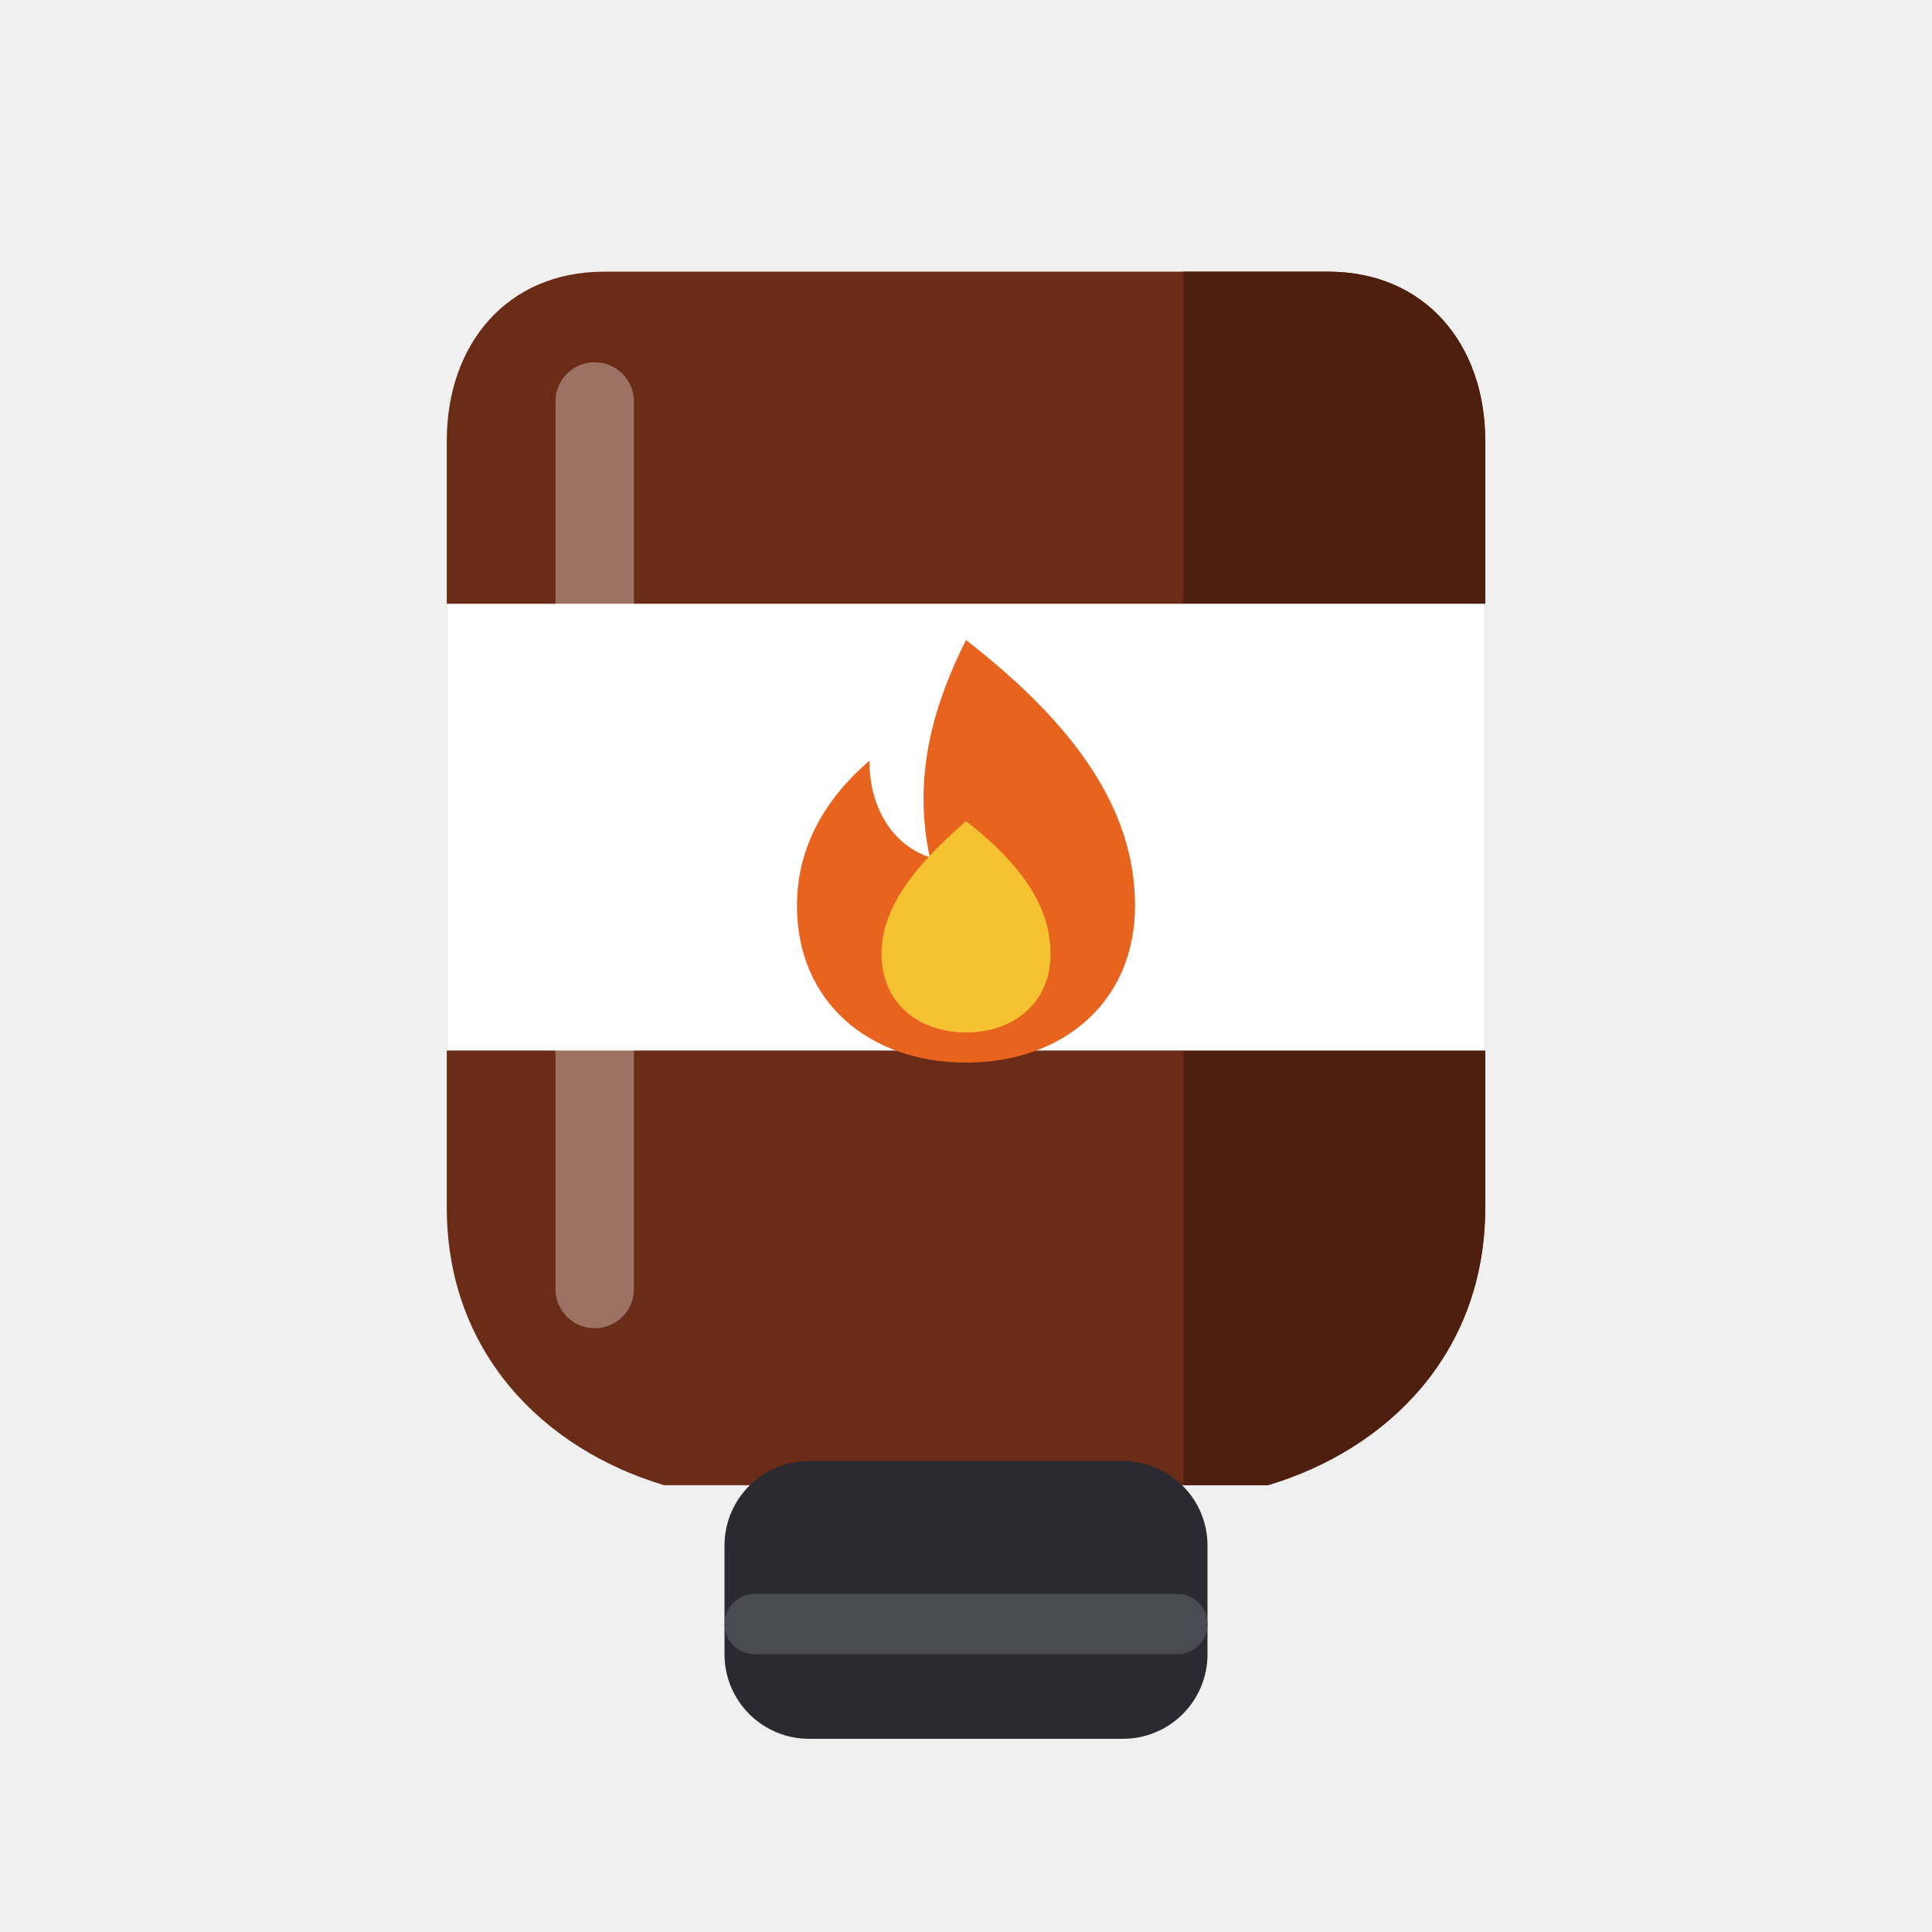
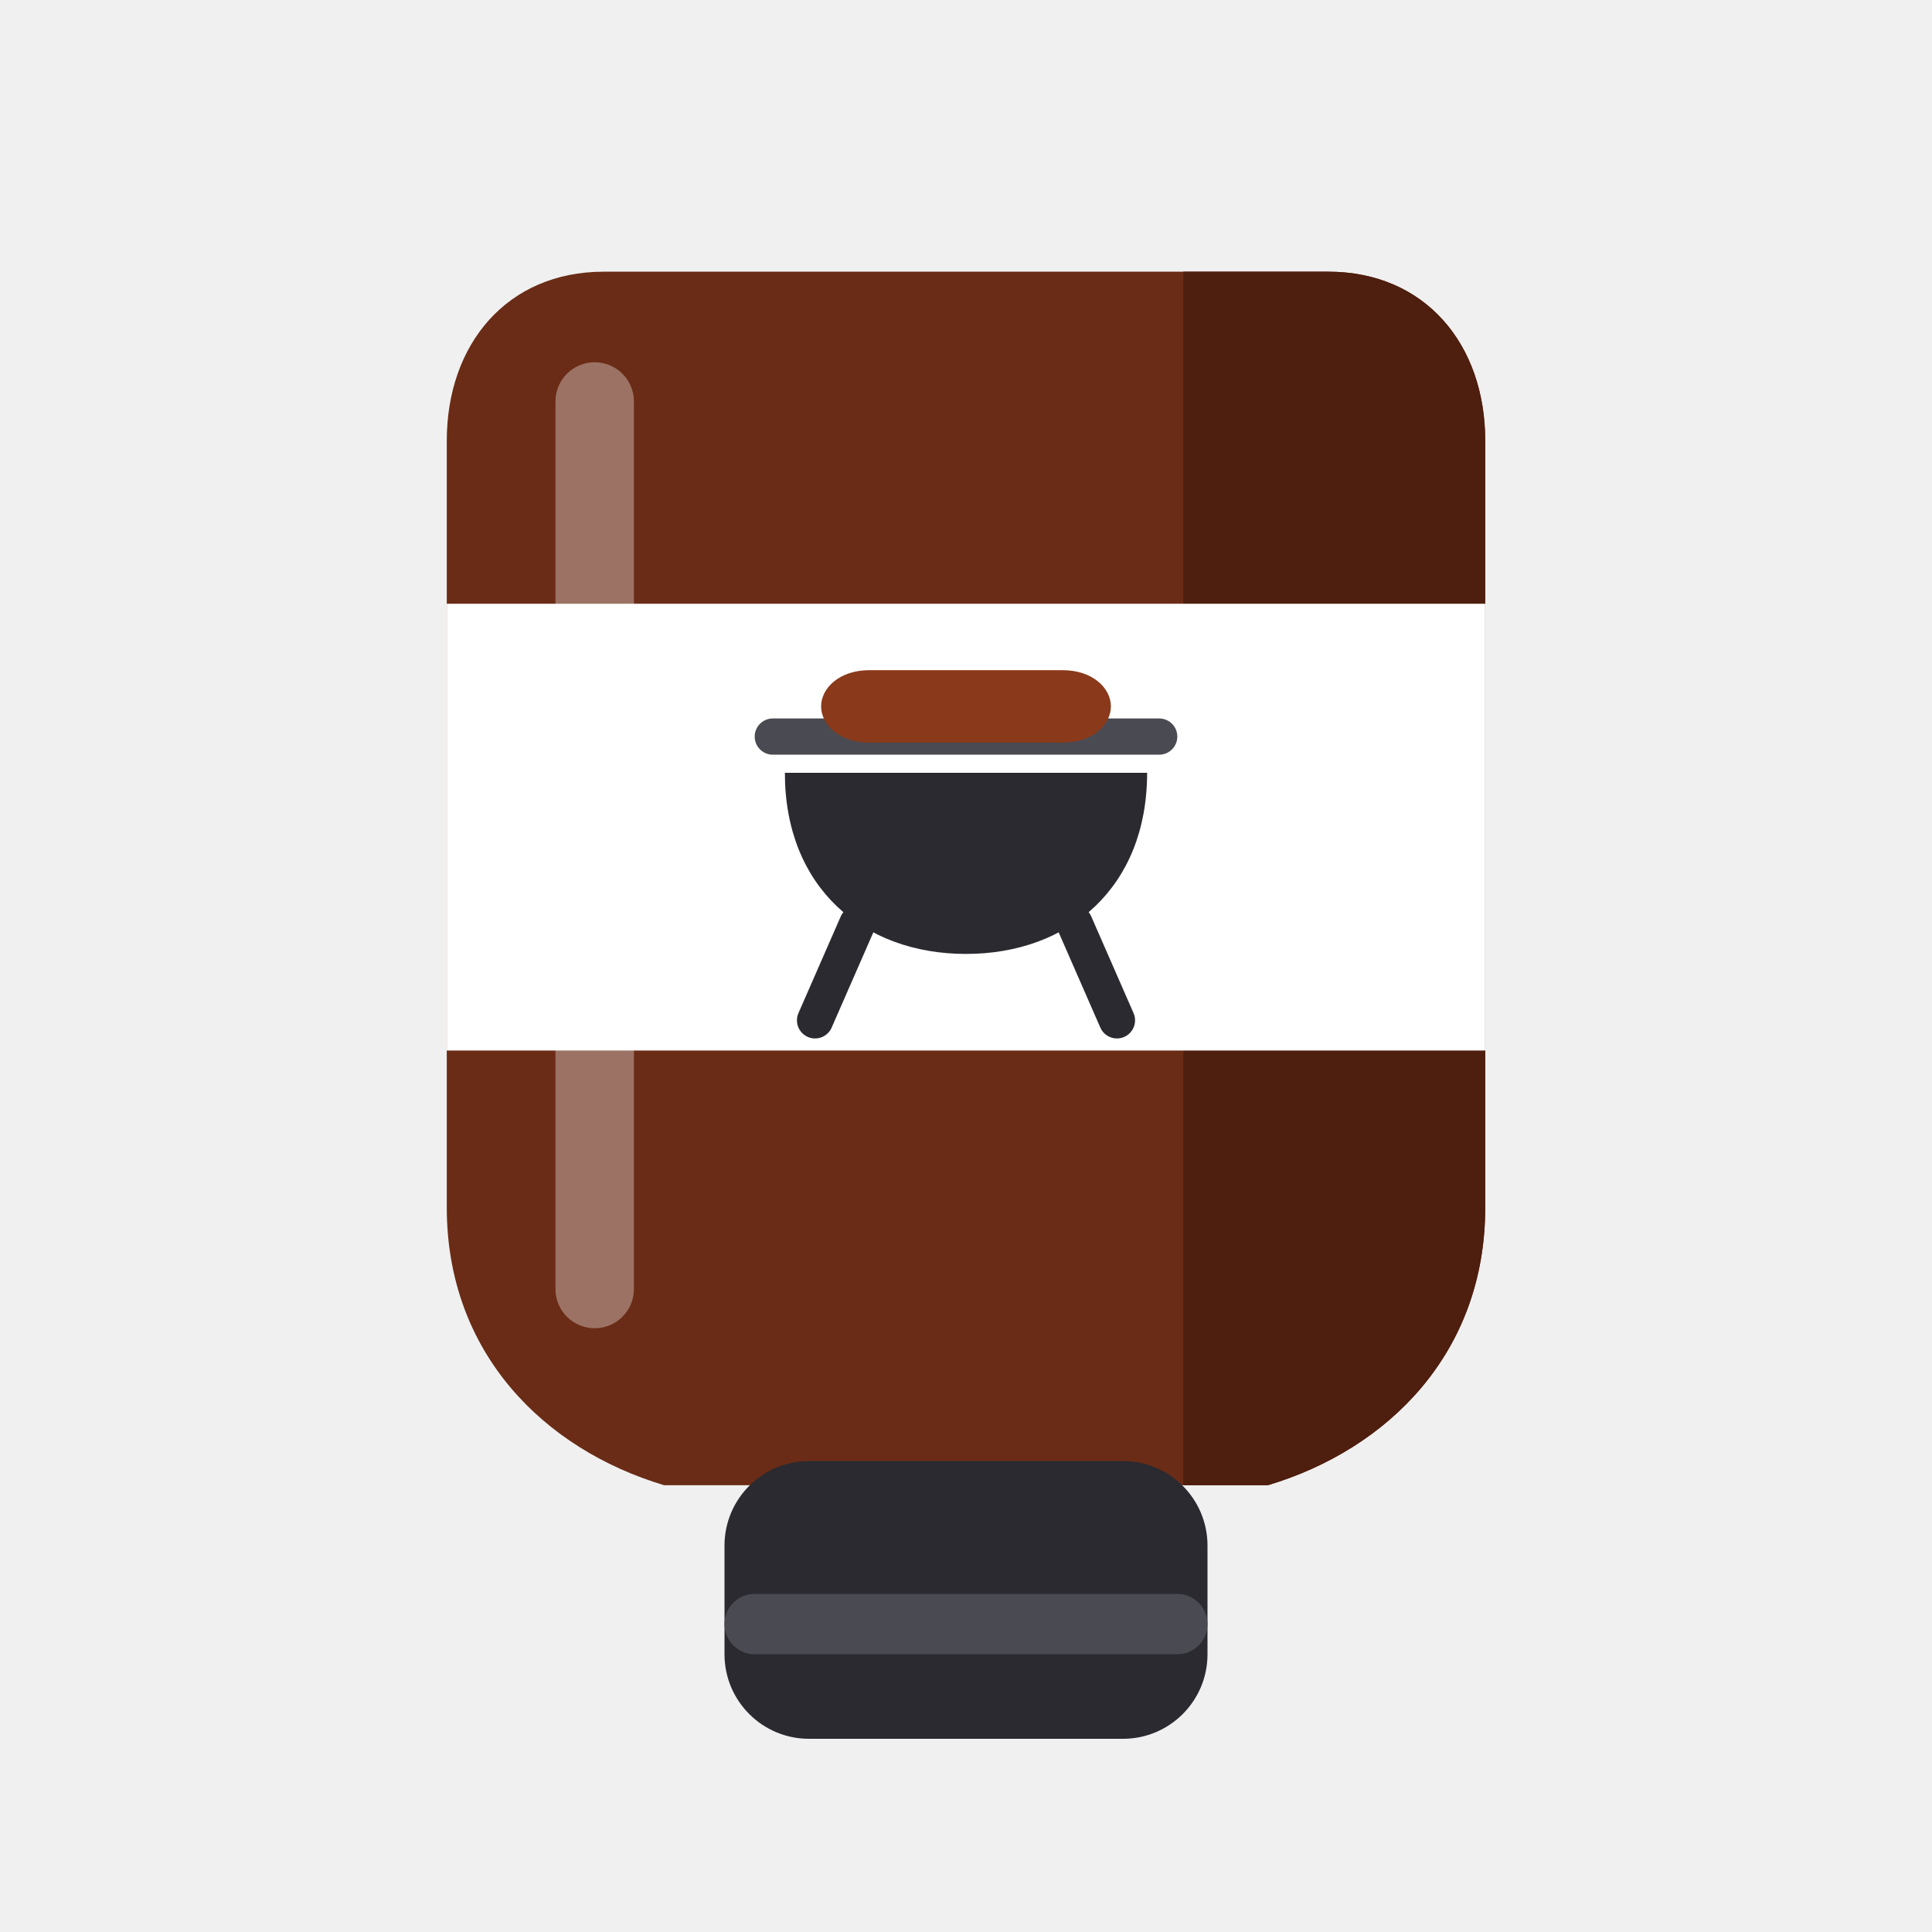
<svg xmlns="http://www.w3.org/2000/svg" viewBox="0 0 32 32">
  <path fill="#6a2c16" d="M10 4.5h12c1.6 0 2.6 1.2 2.6 2.8V20c0 2.4-1.6 4-3.6 4.6H11c-2-.6-3.6-2.2-3.6-4.6V7.3c0-1.6 1-2.8 2.6-2.8" />
  <clipPath id="kb">
    <path fill="#000" d="M10 4.5h12c1.6 0 2.6 1.2 2.6 2.8V20c0 2.4-1.6 4-3.6 4.6H11c-2-.6-3.6-2.2-3.6-4.6V7.3c0-1.6 1-2.8 2.6-2.8" />
  </clipPath>
  <g clip-path="url(#kb)">
    <rect width="8" height="32" x="19.6" y="0" fill="#4e1e0e" rx="0" />
  </g>
  <rect width="17.2" height="7.4" x="7.4" y="10" fill="#ffffff" rx="0" />
-   <path fill="#e8641e" d="M16 10.6c1.8 1.4 2.8 2.8 2.8 4.4c0 1.6-1.2 2.6-2.8 2.6s-2.8-1-2.8-2.6c0-1 .5-1.8 1.2-2.4c0 .8.4 1.4 1 1.6c-.3-1.4.1-2.6.6-3.6z" />
-   <path fill="#f6c232" d="M16 13.6c.9.7 1.4 1.4 1.4 2.2c0 .8-.6 1.3-1.4 1.3s-1.4-.5-1.4-1.3c0-.8.6-1.5 1.4-2.2z" />
+   <path fill="none" stroke="#4a4a52" stroke-linecap="round" stroke-width="0.6" d="M12.8 12.2h6.4" />
+   <path fill="#2a2a30" d="M13 12.8h6c0 1.9-1.3 3-3 3s-3-1.1-3-3z" />
+   <path fill="none" stroke="#2a2a30" stroke-linecap="round" stroke-width="0.6" d="M14.2 15.3l-.7 1.6M17.8 15.3l.7 1.6" />
+   <path fill="#8a3a1a" d="M14.4 11.1h3.2c.5 0 .8.3.8.6s-.3.6-.8.6h-3.2c-.5 0-.8-.3-.8-.6s.3-.6.8-.6z" />
  <rect width="1.3" height="16" x="9.2" y="6" fill="#ffffff55" rx="0.65" />
  <rect width="8" height="4.6" x="12" y="24.2" fill="#2a2a30" rx="1.4" />
  <rect width="8" height="1" x="12" y="26.4" fill="#4a4a52" rx="0.5" />
</svg>
